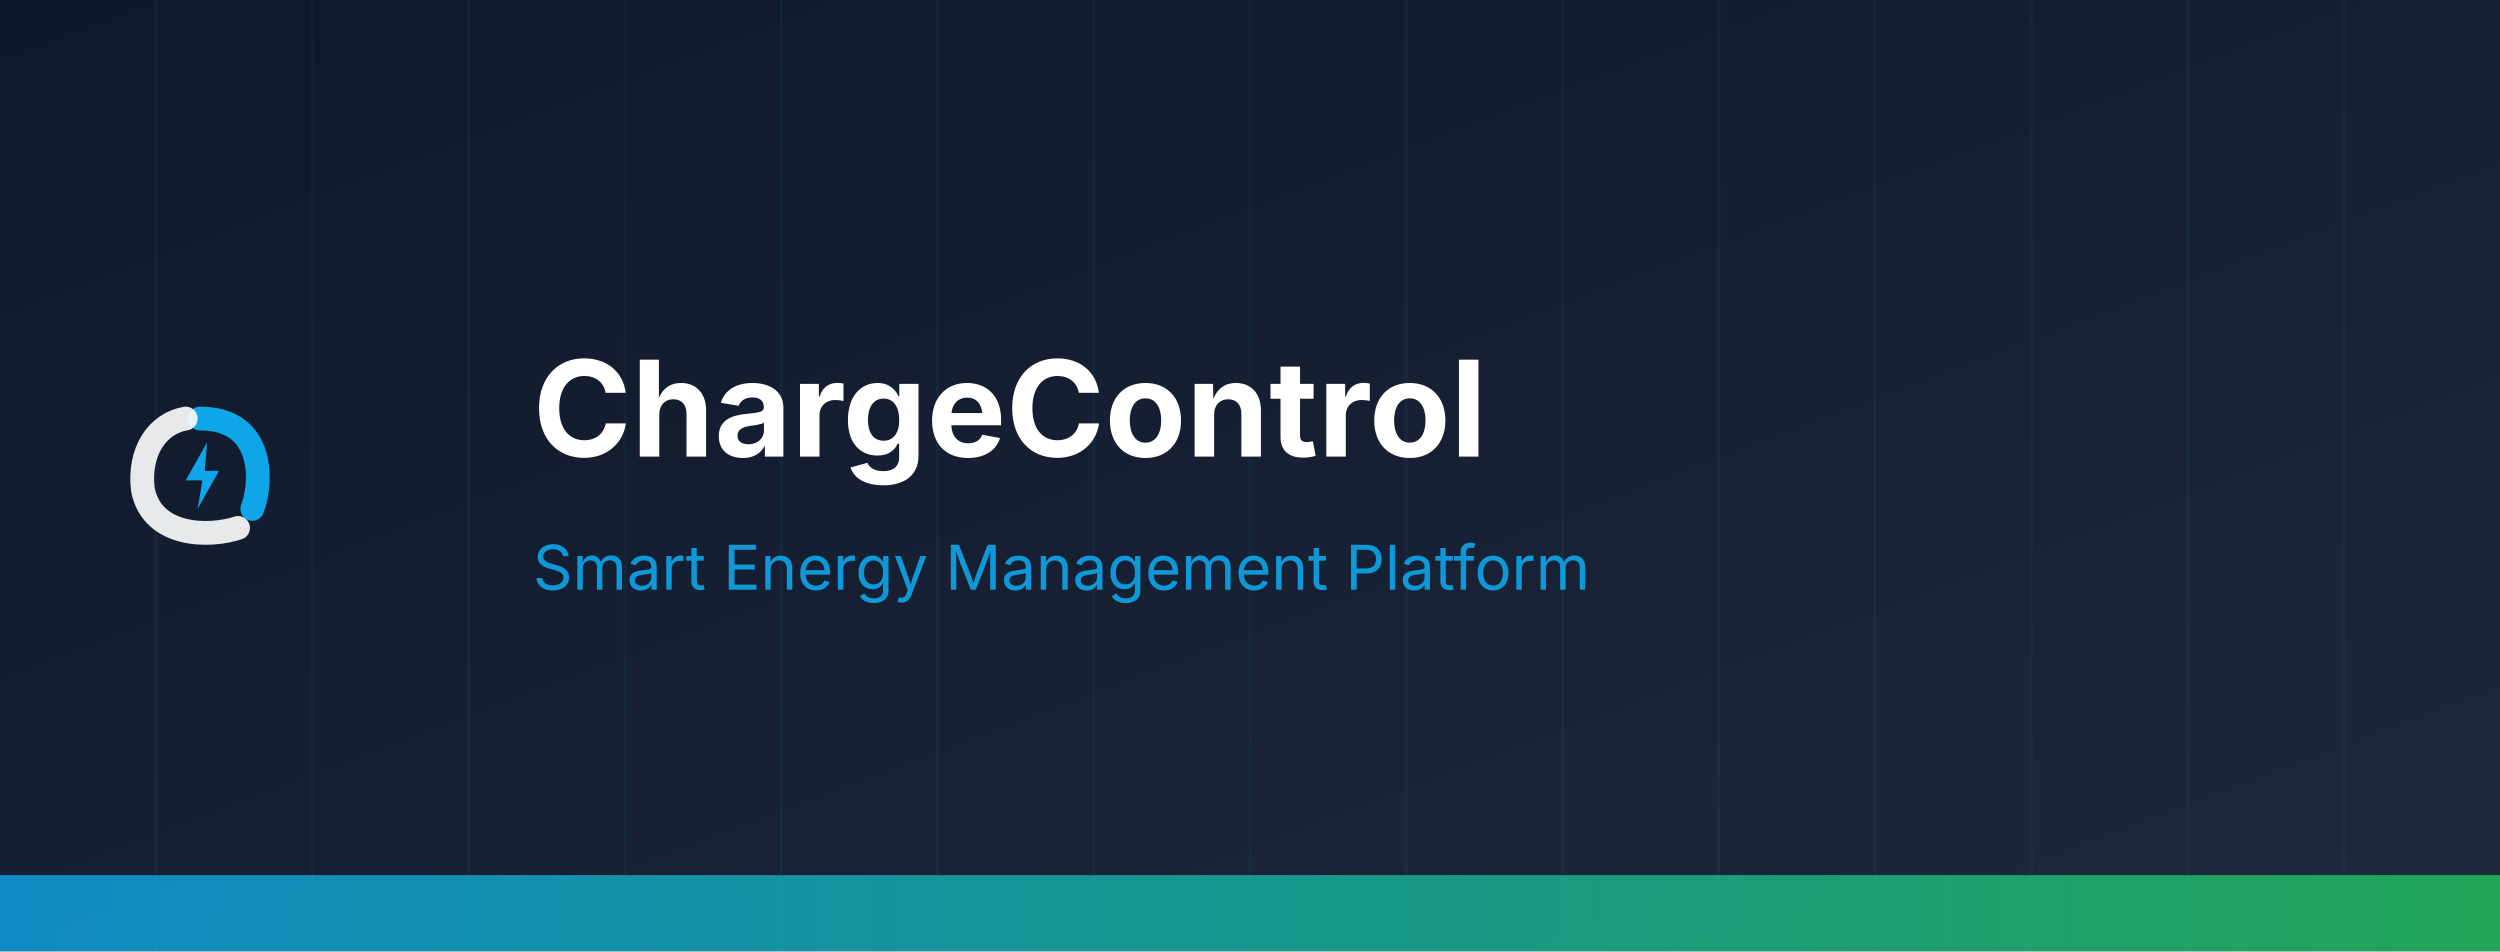
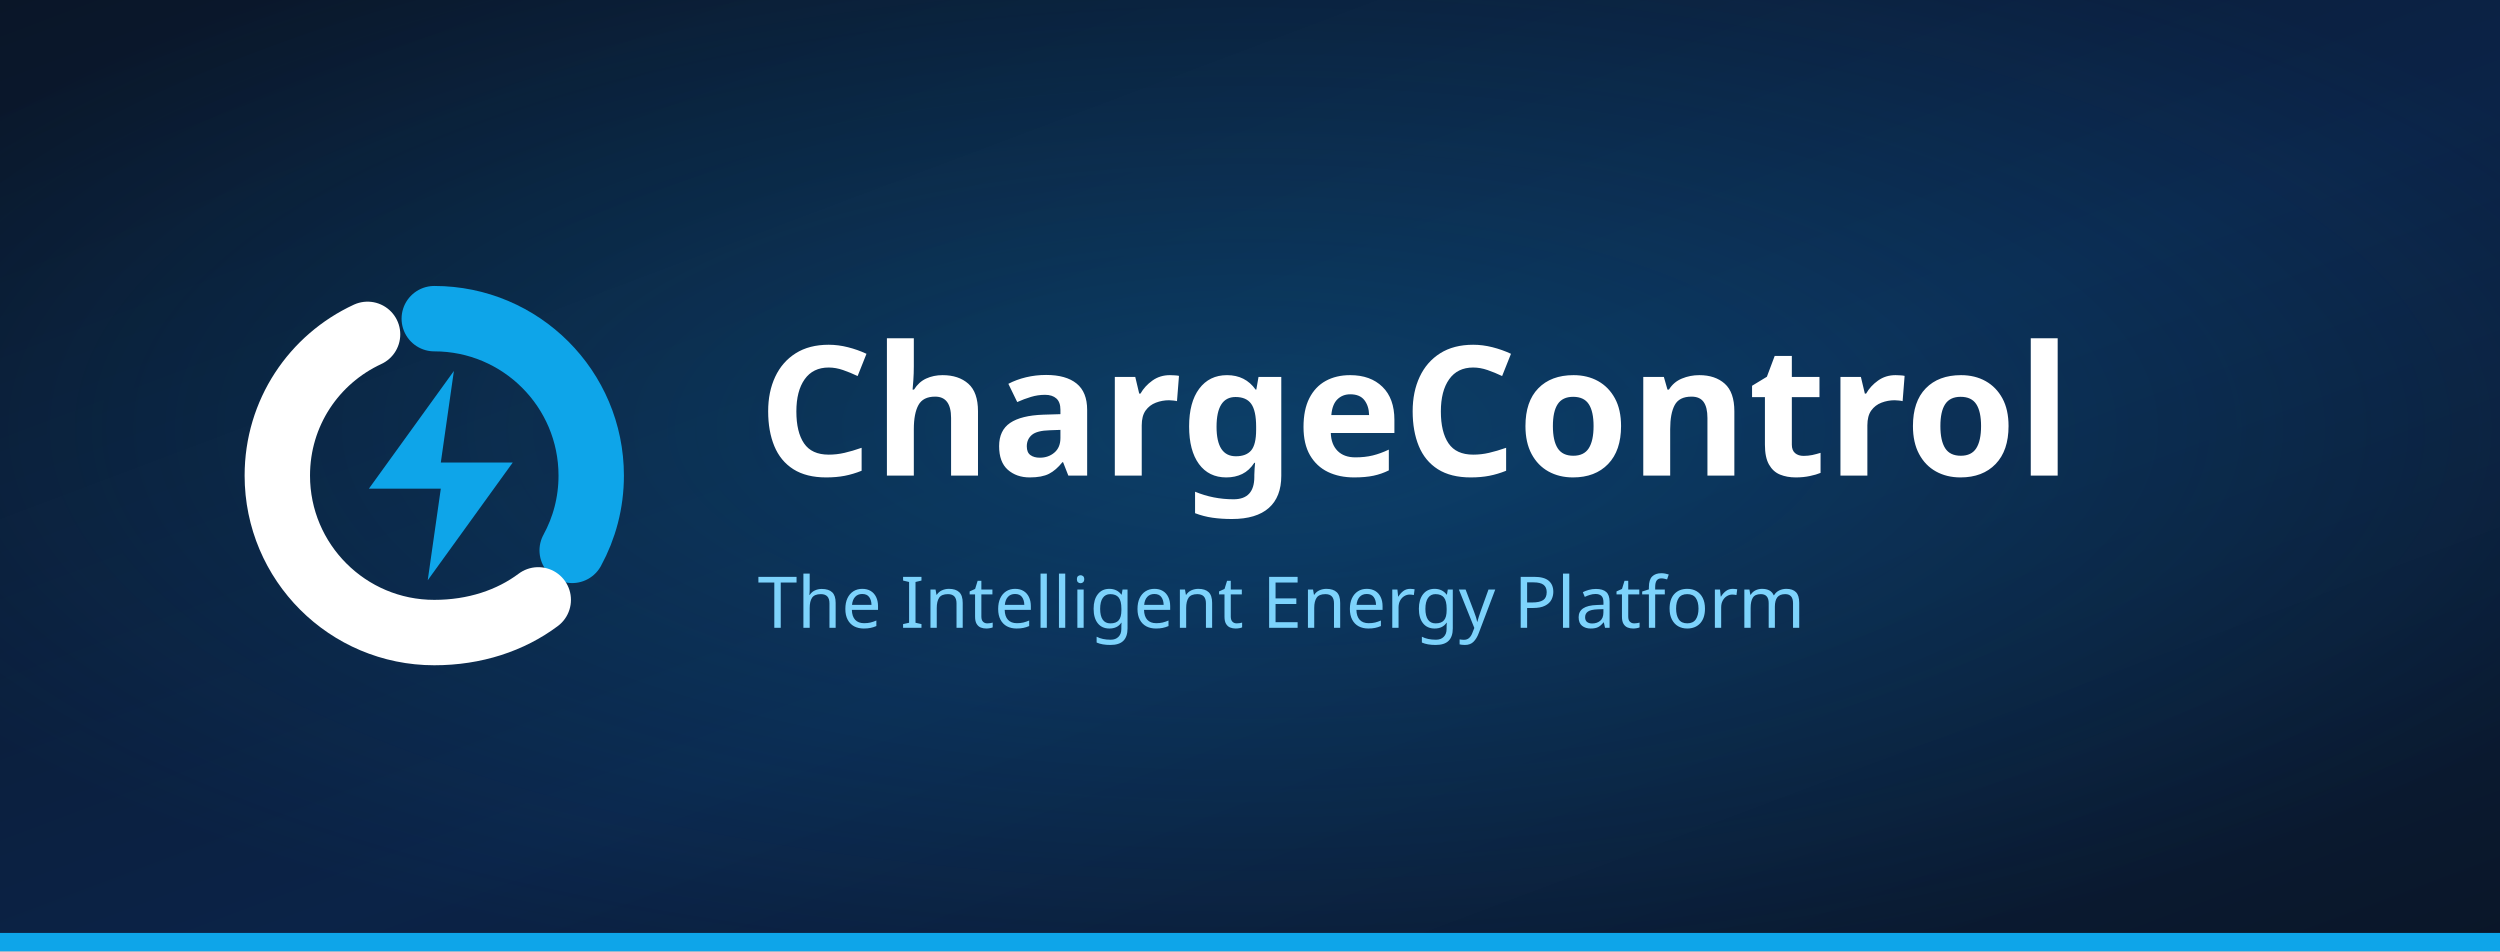
<svg xmlns="http://www.w3.org/2000/svg" viewBox="0 0 820 312" width="820" height="312">
  <defs>
    <linearGradient id="bg" x1="0%" y1="0%" x2="100%" y2="100%">
-       <stop offset="0%" stop-color="#0F172A" />
-       <stop offset="100%" stop-color="#1E293B" />
+       <stop offset="0%" stop-color="#0A1628" />
+       <stop offset="55%" stop-color="#0B2347" />
+       <stop offset="100%" stop-color="#0A1628" />
    </linearGradient>
-     <linearGradient id="accent" x1="0%" y1="0%" x2="100%" y2="0%">
-       <stop offset="0%" stop-color="#0EA5E9" />
-       <stop offset="100%" stop-color="#22C55E" />
-     </linearGradient>
+     <radialGradient id="glow" cx="50%" cy="45%" r="60%">
+       <stop offset="0%" stop-color="#0EA5E9" stop-opacity="0.22" />
+       <stop offset="100%" stop-color="#0EA5E9" stop-opacity="0" />
+     </radialGradient>
  </defs>
  <rect width="820" height="312" fill="url(#bg)" />
-   <rect y="287.04" width="820" height="24.96" fill="url(#accent)" opacity="0.8" />
-   <g opacity="0.06">
-     <line x1="51.25" y1="0" x2="51.25" y2="312" stroke="#0EA5E9" stroke-width="1" />
-     <line x1="102.5" y1="0" x2="102.5" y2="312" stroke="#0EA5E9" stroke-width="1" />
-     <line x1="153.75" y1="0" x2="153.75" y2="312" stroke="#0EA5E9" stroke-width="1" />
-     <line x1="205" y1="0" x2="205" y2="312" stroke="#0EA5E9" stroke-width="1" />
-     <line x1="256.25" y1="0" x2="256.25" y2="312" stroke="#0EA5E9" stroke-width="1" />
-     <line x1="307.5" y1="0" x2="307.5" y2="312" stroke="#0EA5E9" stroke-width="1" />
-     <line x1="358.75" y1="0" x2="358.75" y2="312" stroke="#0EA5E9" stroke-width="1" />
-     <line x1="410" y1="0" x2="410" y2="312" stroke="#0EA5E9" stroke-width="1" />
-     <line x1="461.25" y1="0" x2="461.25" y2="312" stroke="#0EA5E9" stroke-width="1" />
-     <line x1="512.5" y1="0" x2="512.5" y2="312" stroke="#0EA5E9" stroke-width="1" />
-     <line x1="563.75" y1="0" x2="563.75" y2="312" stroke="#0EA5E9" stroke-width="1" />
-     <line x1="615" y1="0" x2="615" y2="312" stroke="#0EA5E9" stroke-width="1" />
-     <line x1="666.25" y1="0" x2="666.25" y2="312" stroke="#0EA5E9" stroke-width="1" />
-     <line x1="717.5" y1="0" x2="717.5" y2="312" stroke="#0EA5E9" stroke-width="1" />
-     <line x1="768.75" y1="0" x2="768.75" y2="312" stroke="#0EA5E9" stroke-width="1" />
+   <rect width="820" height="312" fill="url(#glow)" />
+   <g transform="translate(73.8,87.36) scale(4.29)">
+     <path d="M16 4C22.627 4 28 9.373 28 16C28 18.068 27.476 20.012 26.545 21.716" stroke="#0EA5E9" stroke-width="5" stroke-linecap="round" fill="none" />
+     <path d="M23.95 25.5C21.84 27.08 19.1 28 16 28C9.373 28 4 22.627 4 16C4 11.2 6.8 7.1 10.9 5.2" stroke="#FFFFFF" stroke-width="5" stroke-linecap="round" fill="none" />
+     <path d="M17.5 8L11 17h5.5l-1 7L22 15h-5.5l1-7z" fill="#0EA5E9" />
  </g>
-   <g transform="translate(65.6,156)">
-     <g transform="scale(1.56)">
-       <path d="M0,-12 C14,-12 13,2 11,7" stroke="#0EA5E9" stroke-width="5" stroke-linecap="round" fill="none" />
-       <path d="M8,11 C2,13 -10,13 -12,3 C-13,-5 -9,-11 -3,-12" stroke="white" stroke-width="5" stroke-linecap="round" fill="none" opacity="0.9" />
-       <path d="M1.5,-7 L-3,1 L0.5,1 L-0.5,7 L4,-1 L1,-1 Z" fill="#0EA5E9" />
-     </g>
-   </g>
-   <text x="174.8" y="149.76" font-family="system-ui,-apple-system,sans-serif" font-size="43.68" font-weight="700" fill="white">ChargeControl</text>
-   <text x="174.8" y="193.44" font-family="system-ui,-apple-system,sans-serif" font-size="20.28" fill="#0EA5E9" opacity="0.9">Smart Energy Management Platform</text>
+   <text x="248.52" y="156" font-family="Outfit, sans-serif" font-weight="600" font-size="59.28" fill="#FFFFFF">ChargeControl</text>
+   <text x="248.52" y="205.92" font-family="Outfit, sans-serif" font-weight="500" font-size="23.4" fill="#7DD3FC">The Intelligent Energy Platform</text>
+   <rect y="306" width="820" height="6" fill="#0EA5E9" />
</svg>
